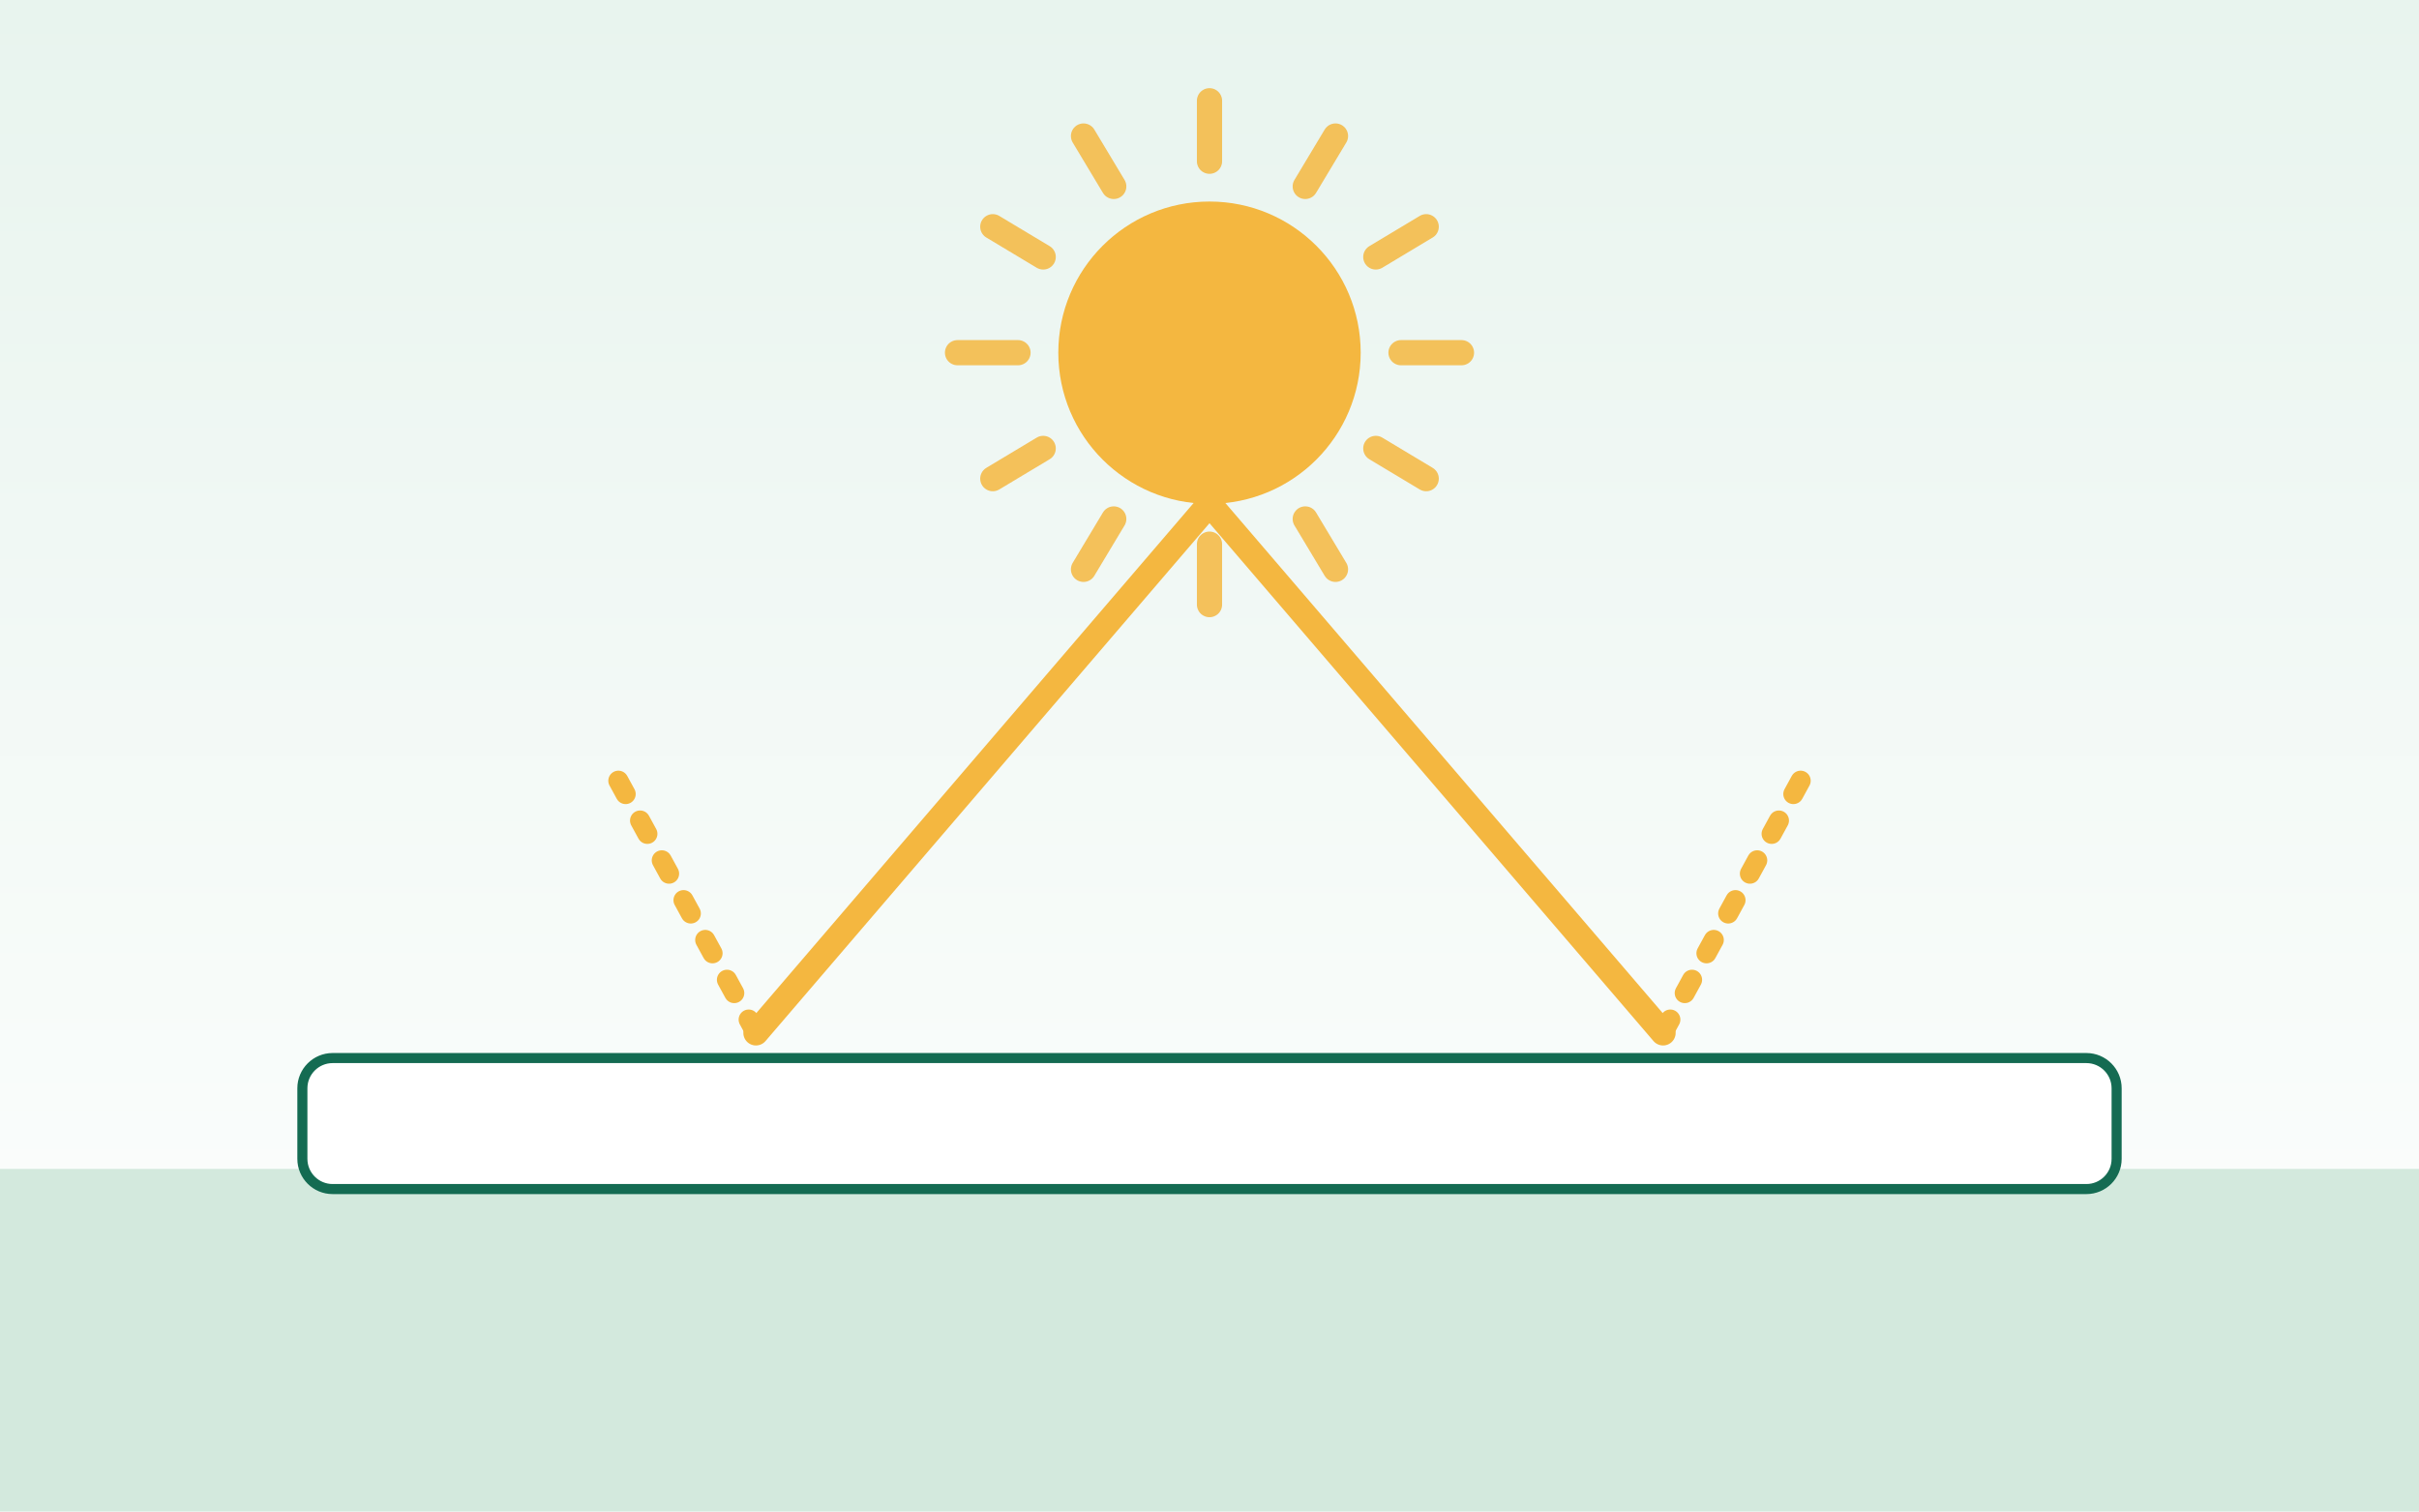
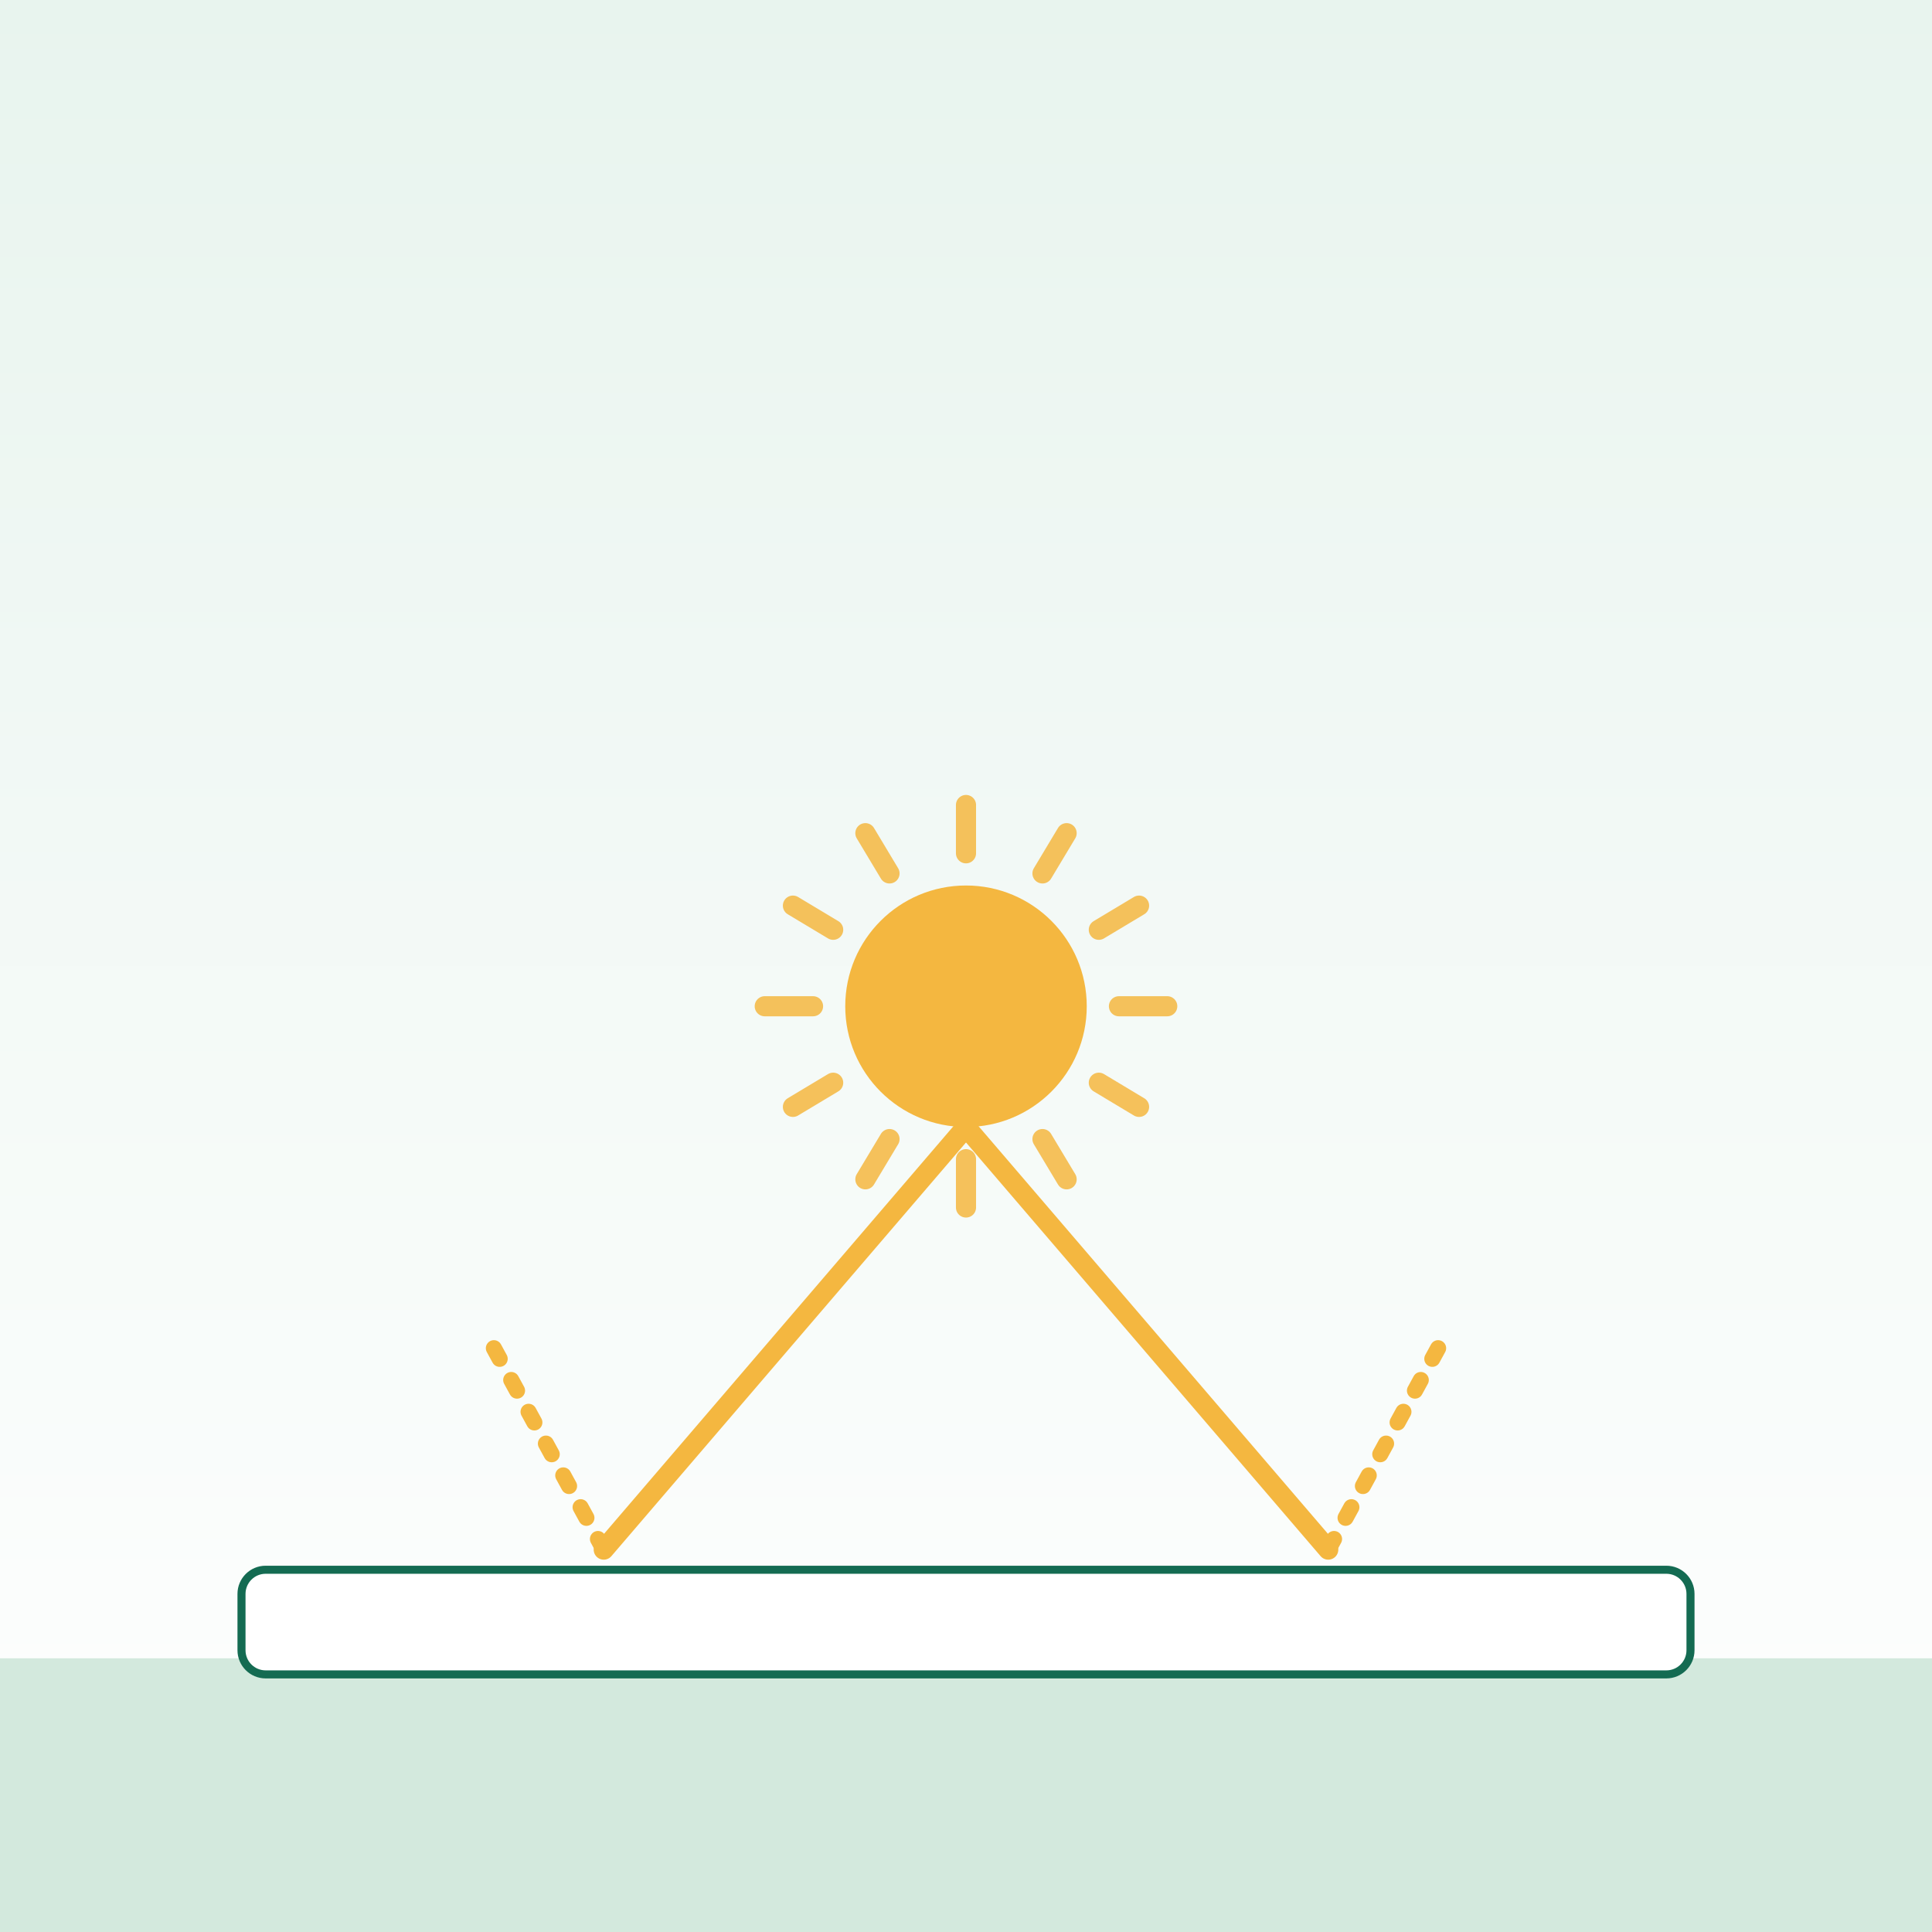
- <svg xmlns="http://www.w3.org/2000/svg" viewBox="0 0 480 300" fill="none">
+ <svg xmlns="http://www.w3.org/2000/svg" viewBox="0 0 400 400" fill="none">
  <defs>
    <linearGradient id="sky" x1="0" y1="0" x2="0" y2="1">
      <stop offset="0" stop-color="#e8f4ee" />
      <stop offset="1" stop-color="#ffffff" />
    </linearGradient>
  </defs>
-   <rect width="480" height="300" fill="url(#sky)" />
-   <rect x="0" y="232" width="480" height="68" fill="#d3e9dd" />
-   <line x1="278" y1="70" x2="290" y2="70" stroke="#f4b740" stroke-width="5" stroke-linecap="round" opacity=".85" />
-   <line x1="273" y1="89" x2="283" y2="95" stroke="#f4b740" stroke-width="5" stroke-linecap="round" opacity=".85" />
-   <line x1="259" y1="103" x2="265" y2="113" stroke="#f4b740" stroke-width="5" stroke-linecap="round" opacity=".85" />
-   <line x1="240" y1="108" x2="240" y2="120" stroke="#f4b740" stroke-width="5" stroke-linecap="round" opacity=".85" />
-   <line x1="221" y1="103" x2="215" y2="113" stroke="#f4b740" stroke-width="5" stroke-linecap="round" opacity=".85" />
-   <line x1="207" y1="89" x2="197" y2="95" stroke="#f4b740" stroke-width="5" stroke-linecap="round" opacity=".85" />
-   <line x1="202" y1="70" x2="190" y2="70" stroke="#f4b740" stroke-width="5" stroke-linecap="round" opacity=".85" />
-   <line x1="207" y1="51" x2="197" y2="45" stroke="#f4b740" stroke-width="5" stroke-linecap="round" opacity=".85" />
-   <line x1="221" y1="37" x2="215" y2="27" stroke="#f4b740" stroke-width="5" stroke-linecap="round" opacity=".85" />
-   <line x1="240" y1="32" x2="240" y2="20" stroke="#f4b740" stroke-width="5" stroke-linecap="round" opacity=".85" />
-   <line x1="259" y1="37" x2="265" y2="27" stroke="#f4b740" stroke-width="5" stroke-linecap="round" opacity=".85" />
-   <line x1="273" y1="51" x2="283" y2="45" stroke="#f4b740" stroke-width="5" stroke-linecap="round" opacity=".85" />
-   <circle cx="240" cy="70" r="30" fill="#f4b740" />
-   <rect x="60" y="210" width="360" height="26" rx="6" fill="#ffffff" stroke="#146b52" stroke-width="2" />
-   <line x1="240" y1="100" x2="150" y2="205" stroke="#f4b740" stroke-width="5" stroke-linecap="round" />
-   <line x1="240" y1="100" x2="330" y2="205" stroke="#f4b740" stroke-width="5" stroke-linecap="round" />
-   <line x1="150" y1="205" x2="120" y2="150" stroke="#f4b740" stroke-width="4" stroke-dasharray="3 6" stroke-linecap="round" />
-   <line x1="330" y1="205" x2="360" y2="150" stroke="#f4b740" stroke-width="4" stroke-dasharray="3 6" stroke-linecap="round" />
+   <rect width="400" height="400" fill="url(#sky)" />
+   <g transform="translate(0,150) scale(0.83333)">
+     <rect x="0" y="232" width="480" height="68" fill="#d3e9dd" />
+     <line x1="278" y1="70" x2="290" y2="70" stroke="#f4b740" stroke-width="5" stroke-linecap="round" opacity=".85" />
+     <line x1="273" y1="89" x2="283" y2="95" stroke="#f4b740" stroke-width="5" stroke-linecap="round" opacity=".85" />
+     <line x1="259" y1="103" x2="265" y2="113" stroke="#f4b740" stroke-width="5" stroke-linecap="round" opacity=".85" />
+     <line x1="240" y1="108" x2="240" y2="120" stroke="#f4b740" stroke-width="5" stroke-linecap="round" opacity=".85" />
+     <line x1="221" y1="103" x2="215" y2="113" stroke="#f4b740" stroke-width="5" stroke-linecap="round" opacity=".85" />
+     <line x1="207" y1="89" x2="197" y2="95" stroke="#f4b740" stroke-width="5" stroke-linecap="round" opacity=".85" />
+     <line x1="202" y1="70" x2="190" y2="70" stroke="#f4b740" stroke-width="5" stroke-linecap="round" opacity=".85" />
+     <line x1="207" y1="51" x2="197" y2="45" stroke="#f4b740" stroke-width="5" stroke-linecap="round" opacity=".85" />
+     <line x1="221" y1="37" x2="215" y2="27" stroke="#f4b740" stroke-width="5" stroke-linecap="round" opacity=".85" />
+     <line x1="240" y1="32" x2="240" y2="20" stroke="#f4b740" stroke-width="5" stroke-linecap="round" opacity=".85" />
+     <line x1="259" y1="37" x2="265" y2="27" stroke="#f4b740" stroke-width="5" stroke-linecap="round" opacity=".85" />
+     <line x1="273" y1="51" x2="283" y2="45" stroke="#f4b740" stroke-width="5" stroke-linecap="round" opacity=".85" />
+     <circle cx="240" cy="70" r="30" fill="#f4b740" />
+     <rect x="60" y="210" width="360" height="26" rx="6" fill="#ffffff" stroke="#146b52" stroke-width="2" />
+     <line x1="240" y1="100" x2="150" y2="205" stroke="#f4b740" stroke-width="5" stroke-linecap="round" />
+     <line x1="240" y1="100" x2="330" y2="205" stroke="#f4b740" stroke-width="5" stroke-linecap="round" />
+     <line x1="150" y1="205" x2="120" y2="150" stroke="#f4b740" stroke-width="4" stroke-dasharray="3 6" stroke-linecap="round" />
+     <line x1="330" y1="205" x2="360" y2="150" stroke="#f4b740" stroke-width="4" stroke-dasharray="3 6" stroke-linecap="round" />
+   </g>
</svg>
